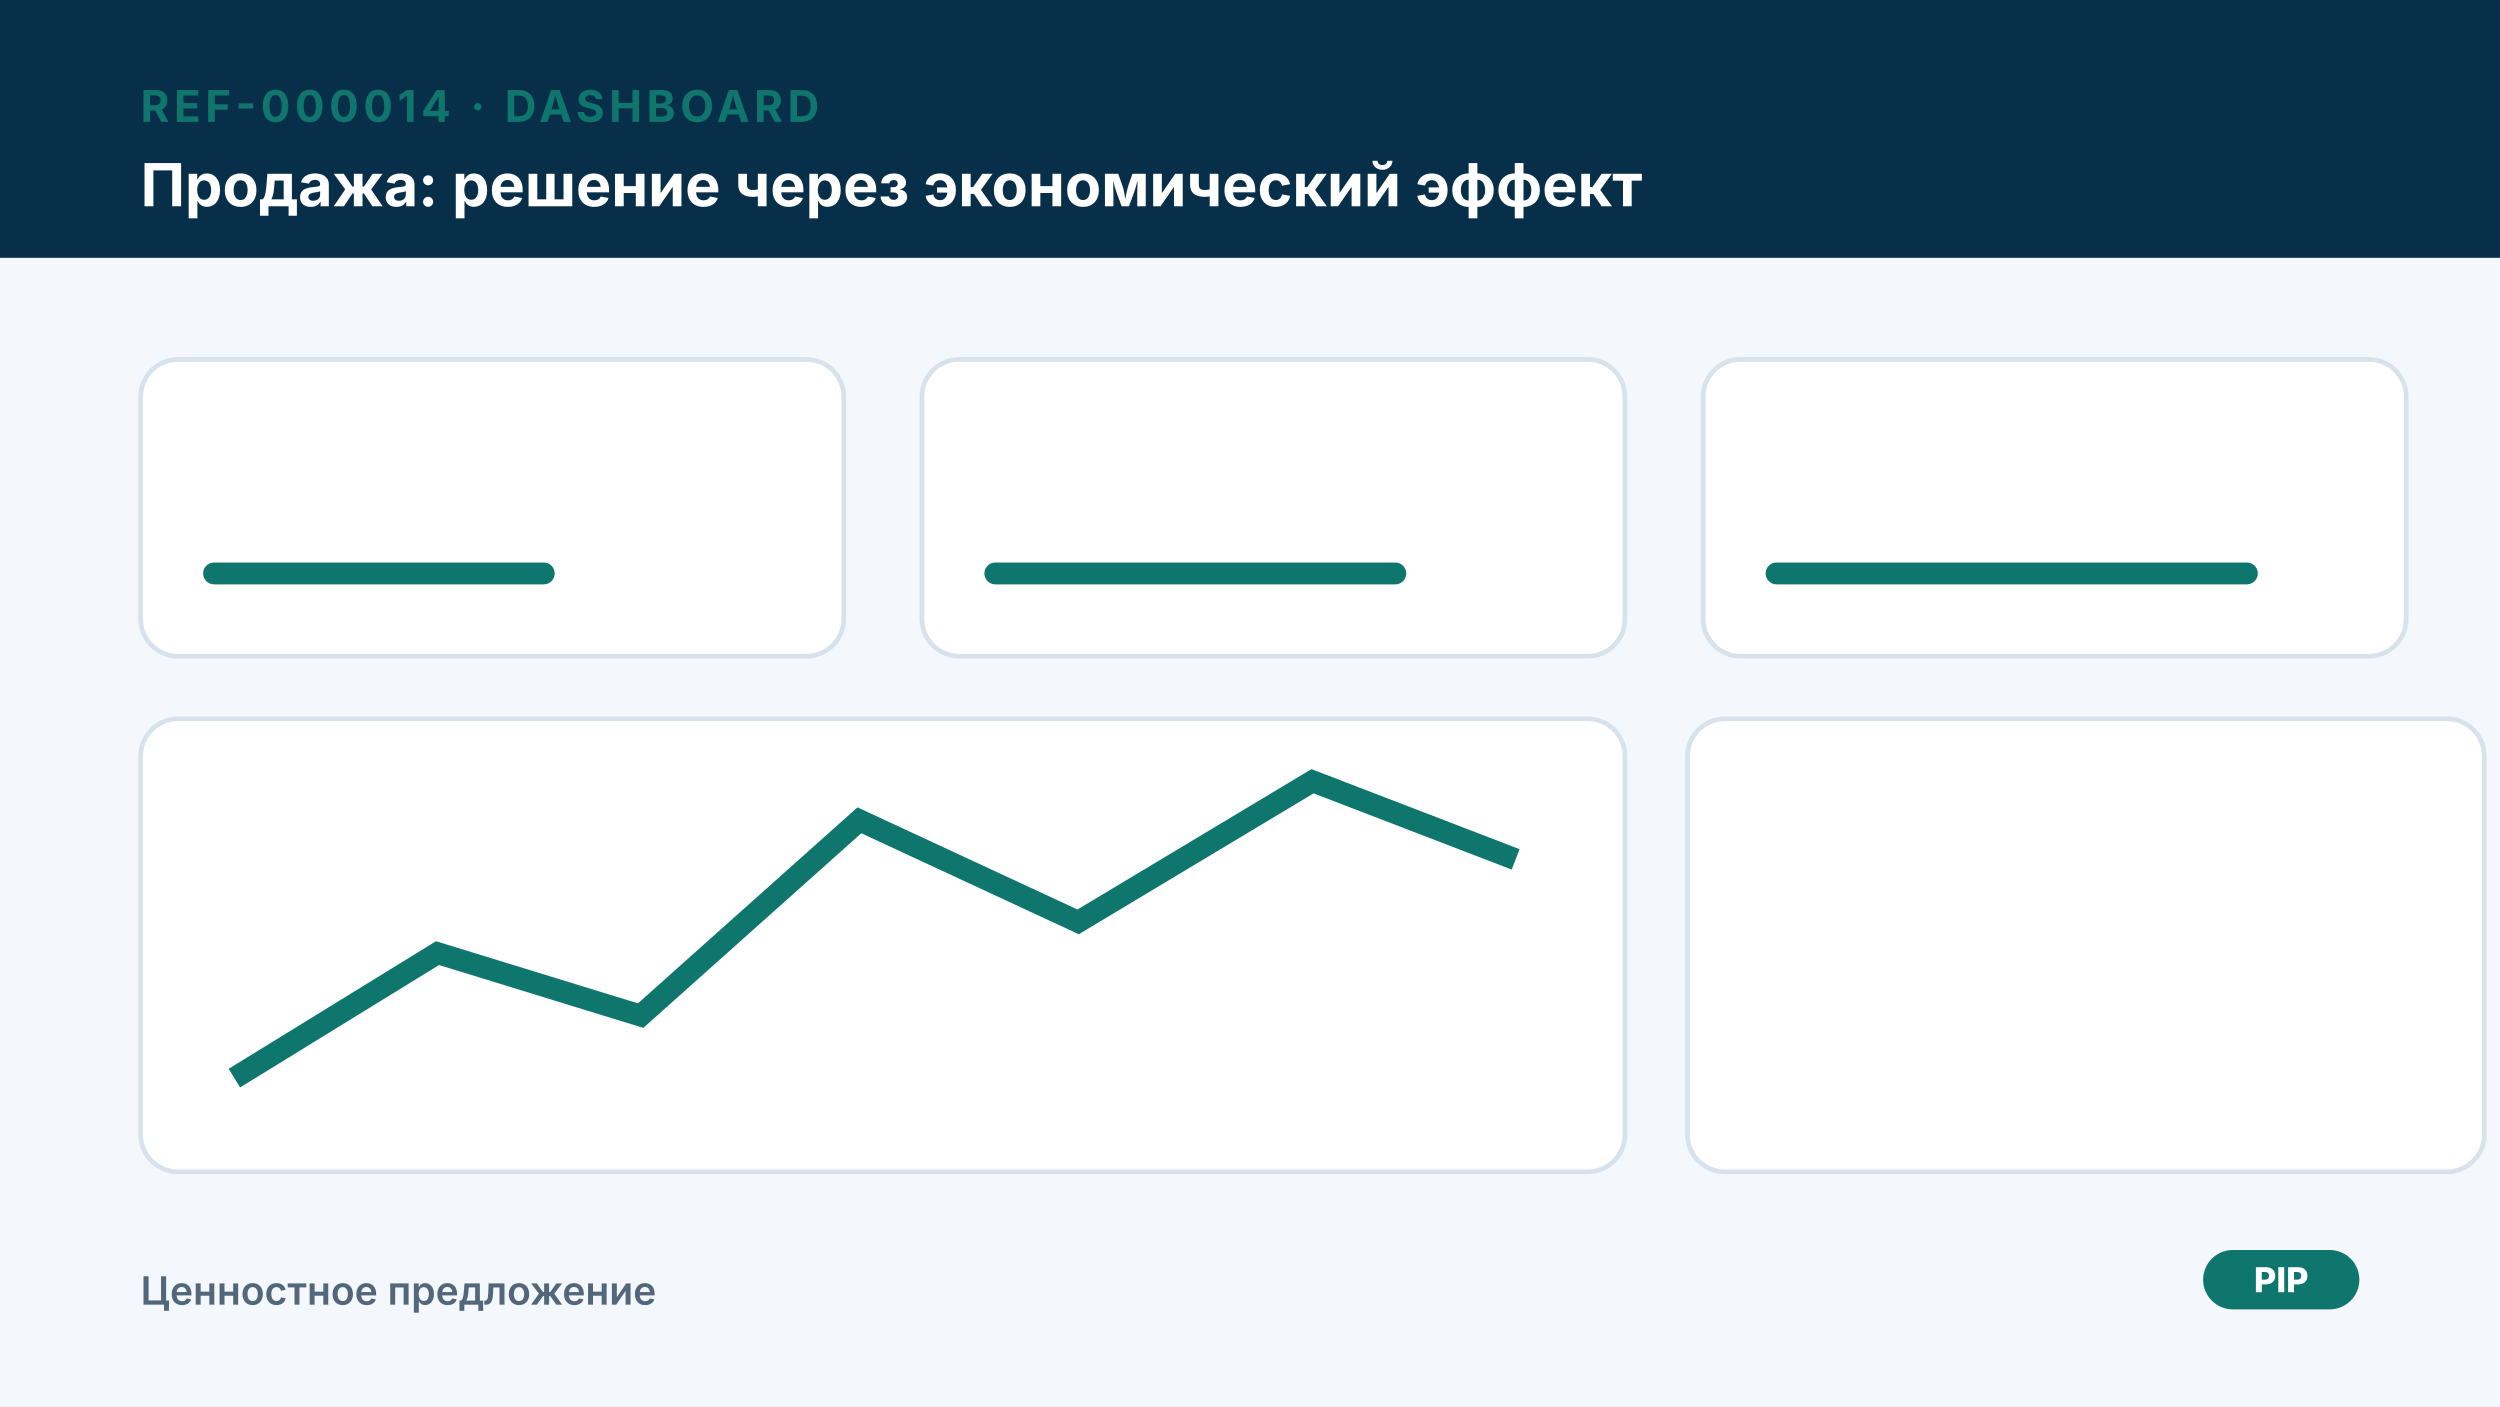
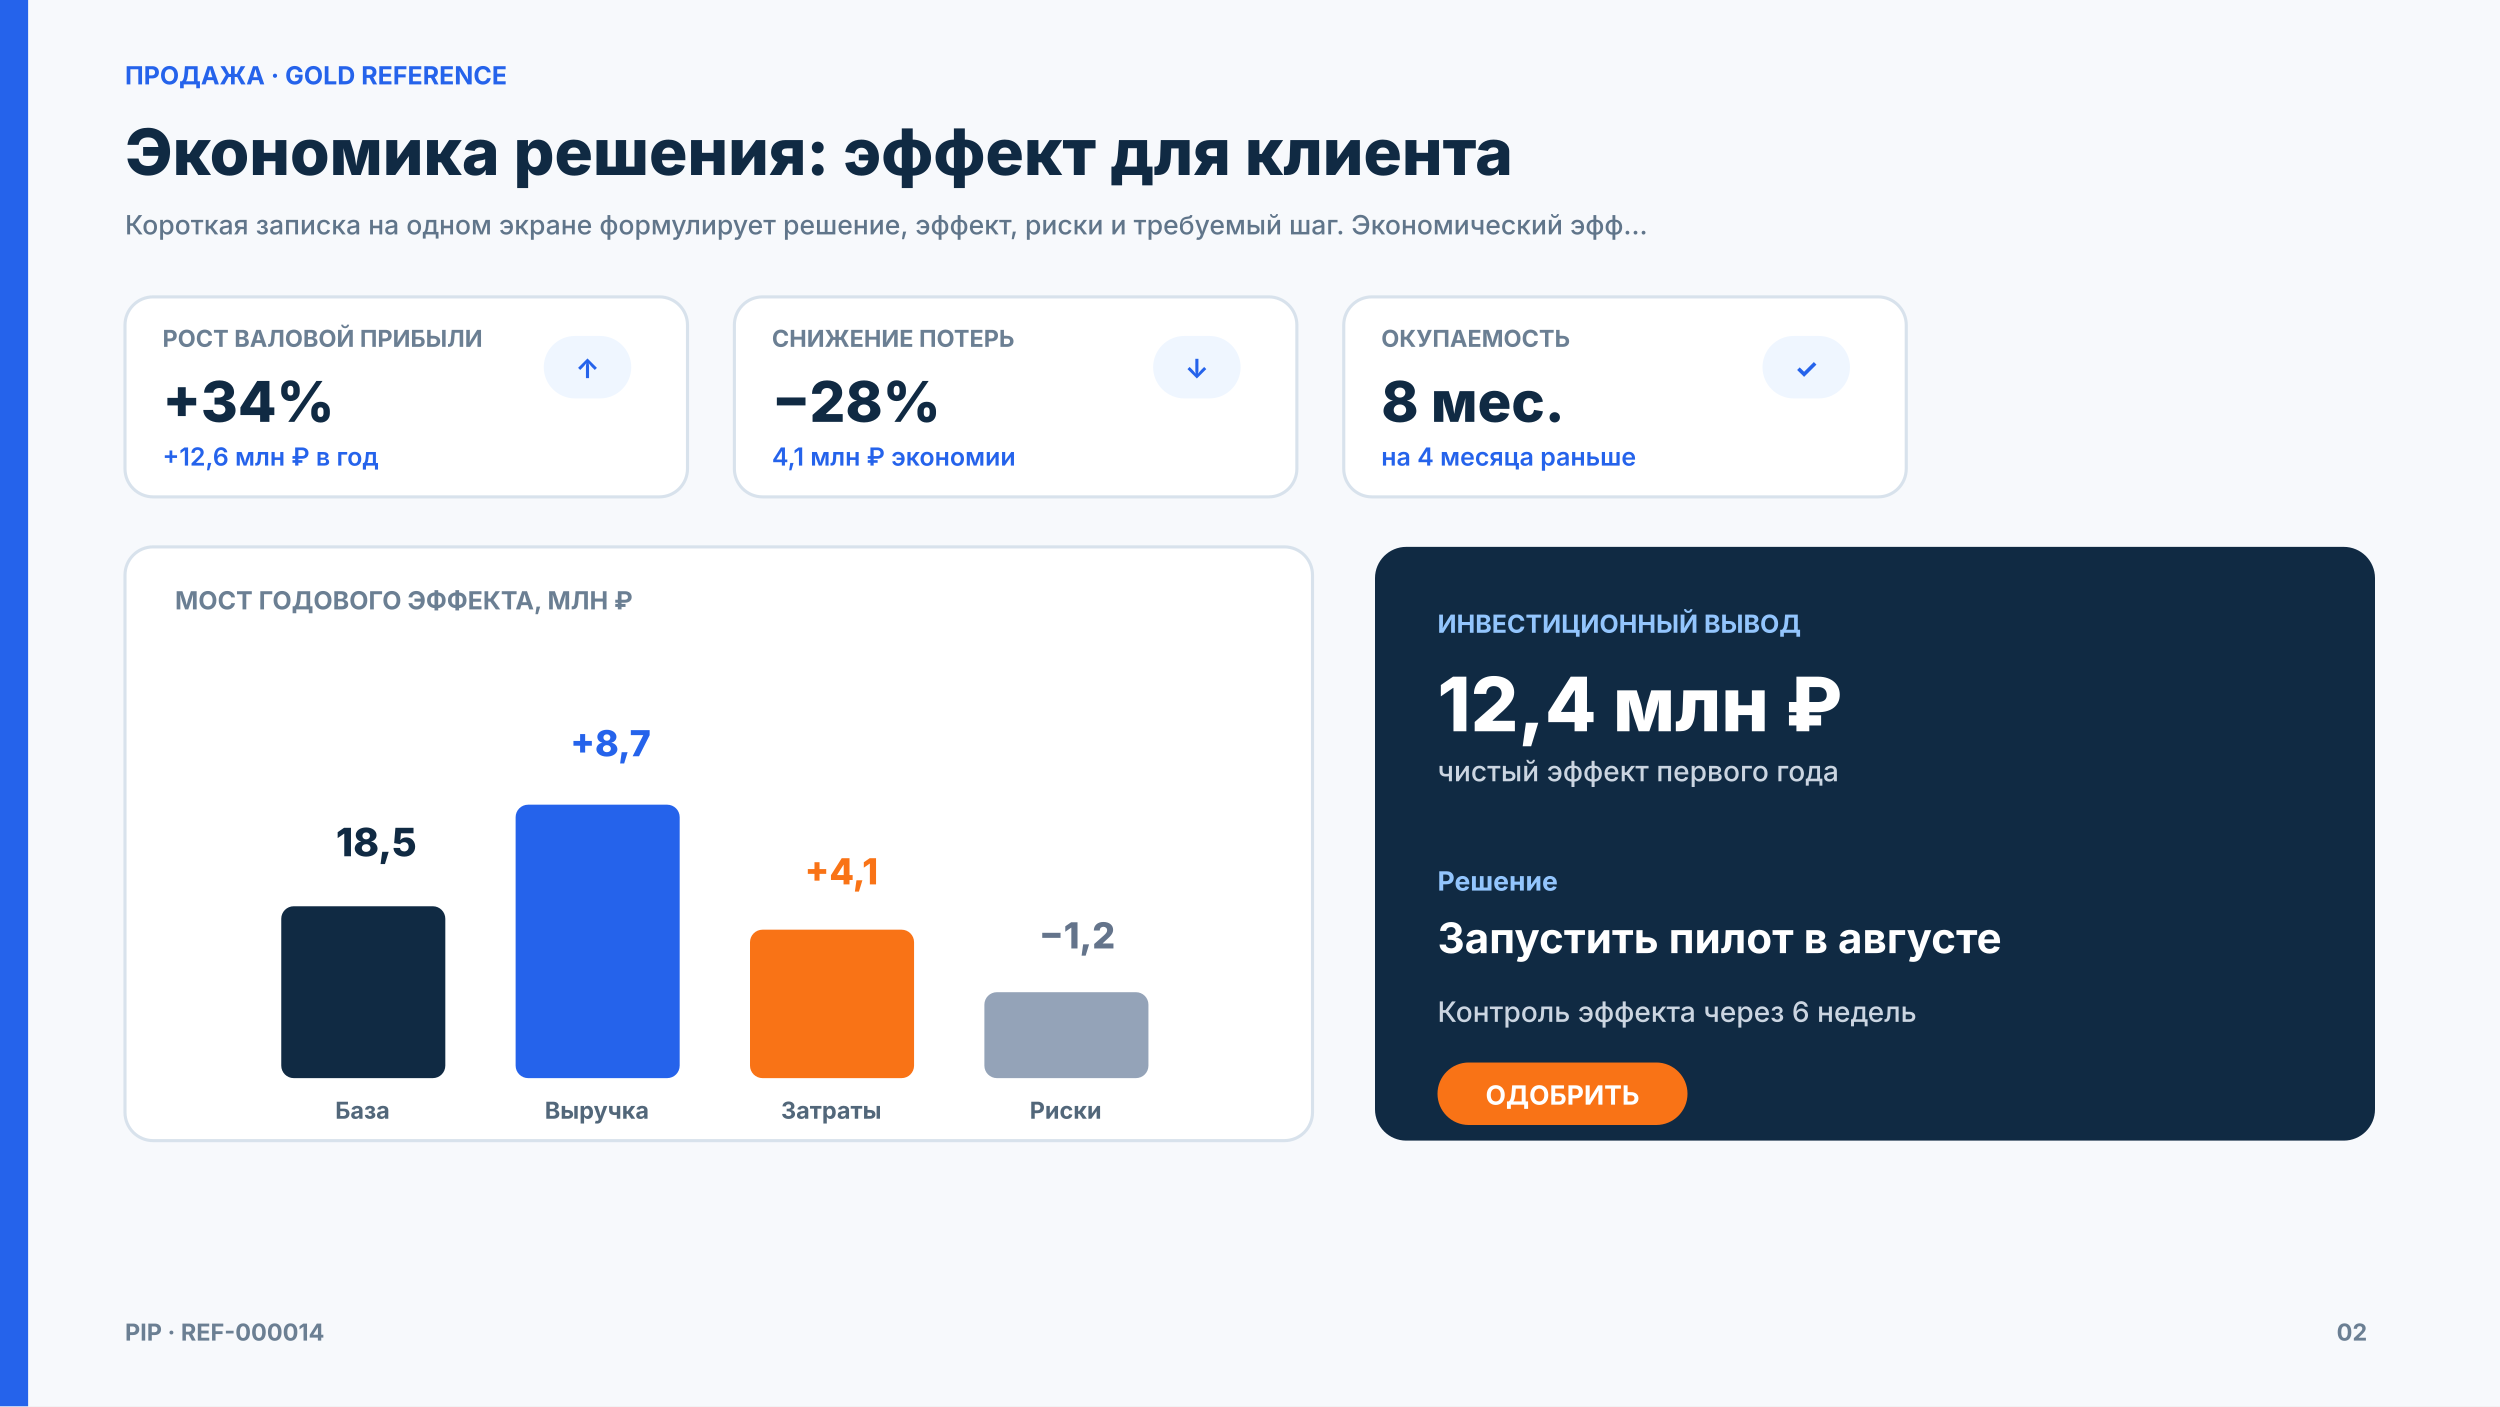
- <svg xmlns="http://www.w3.org/2000/svg" viewBox="0 0 1600 900" role="img" aria-labelledby="title description">
-   <rect width="1600" height="900" fill="#F4F7FB" />
-   <rect width="1600" height="165" fill="#082F49" />
-   <text x="90" y="78" font-family="Inter, Arial, sans-serif" font-size="28" font-weight="700" letter-spacing="3" fill="#0F766E">REF-000014 · DASHBOARD</text>
-   <text x="90" y="132" font-family="Inter, Arial, sans-serif" font-size="38" font-weight="700" fill="#FFFFFF">Продажа: решение через экономический эффект</text>
-   <rect x="90" y="230" width="450" height="190" rx="24" fill="#FFFFFF" stroke="#D8E2EC" stroke-width="3" />
-   <rect x="130" y="360" width="225" height="14" rx="7" fill="#0F766E" />
-   <rect x="590" y="230" width="450" height="190" rx="24" fill="#FFFFFF" stroke="#D8E2EC" stroke-width="3" />
-   <rect x="630" y="360" width="270" height="14" rx="7" fill="#0F766E" />
-   <rect x="1090" y="230" width="450" height="190" rx="24" fill="#FFFFFF" stroke="#D8E2EC" stroke-width="3" />
-   <rect x="1130" y="360" width="315" height="14" rx="7" fill="#0F766E" />
-   <rect x="90" y="460" width="950" height="290" rx="24" fill="#FFFFFF" stroke="#D8E2EC" stroke-width="3" />
-   <rect x="1080" y="460" width="510" height="290" rx="24" fill="#FFFFFF" stroke="#D8E2EC" stroke-width="3" />
-   <path d="M150 690 L280 610 L410 650 L550 525 L690 590 L840 500 L970 550" fill="none" stroke="#0F766E" stroke-width="14" />
-   <text x="90" y="835" font-family="Inter, Arial, sans-serif" font-size="25" font-weight="600" fill="#52677A">Ценностное предложение</text>
-   <rect x="1410" y="800" width="100" height="38" rx="19" fill="#0F766E" />
-   <text x="1460" y="827" text-anchor="middle" font-family="Inter, Arial, sans-serif" font-size="22" font-weight="800" fill="#FFFFFF">PIP</text>
+ <svg xmlns="http://www.w3.org/2000/svg" viewBox="0 0 1600 900" role="img" aria-labelledby="title description" data-gold="true" data-layout="gold-02">
+   <rect width="1600" height="900" fill="#F7F9FC" />
+   <rect x="0" y="0" width="18" height="900" fill="#2563EB" />
+   <text x="80" y="54" font-family="Inter, Arial, sans-serif" font-size="16" font-weight="750" fill="#2563EB" text-anchor="start">ПРОДАЖА · GOLD REFERENCE</text>
+   <text x="80" y="112" font-family="Inter, Arial, sans-serif" font-size="41" font-weight="800" fill="#102A43" text-anchor="start">Экономика решения: эффект для клиента</text>
+   <text x="80" y="150" font-family="Inter, Arial, sans-serif" font-size="17" font-weight="500" fill="#60758A" text-anchor="start">Короткая записка на одном экране формулирует решение, эффект, риски и требуемый шаг. Экономический эфф…</text>
+   <rect x="80" y="190" width="360" height="128" rx="18" fill="#FFFFFF" stroke="#D8E2EC" stroke-width="2" />
+   <text x="104" y="222" font-family="Inter, Arial, sans-serif" font-size="15" font-weight="700" fill="#6B7F93" text-anchor="start">РОСТ ВАЛОВОЙ ПРИБЫЛИ</text>
+   <text x="104" y="270" font-family="Inter, Arial, sans-serif" font-size="36" font-weight="800" fill="#102A43" text-anchor="start">+34%</text>
+   <rect x="348" y="215" width="56" height="40" rx="20" fill="#EFF6FF" stroke="#EFF6FF" stroke-width="0" />
+   <text x="376" y="242" font-family="Inter, Arial, sans-serif" font-size="17" font-weight="700" fill="#2563EB" text-anchor="middle">↑</text>
+   <text x="104" y="298" font-family="Inter, Arial, sans-serif" font-size="16" font-weight="600" fill="#2563EB" text-anchor="start">+12,6 млн ₽ в год</text>
+   <rect x="470" y="190" width="360" height="128" rx="18" fill="#FFFFFF" stroke="#D8E2EC" stroke-width="2" />
+   <text x="494" y="222" font-family="Inter, Arial, sans-serif" font-size="15" font-weight="700" fill="#6B7F93" text-anchor="start">СНИЖЕНИЕ ПОТЕРЬ</text>
+   <text x="494" y="270" font-family="Inter, Arial, sans-serif" font-size="36" font-weight="800" fill="#102A43" text-anchor="start">−28%</text>
+   <rect x="738" y="215" width="56" height="40" rx="20" fill="#EFF6FF" stroke="#EFF6FF" stroke-width="0" />
+   <text x="766" y="242" font-family="Inter, Arial, sans-serif" font-size="17" font-weight="700" fill="#2563EB" text-anchor="middle">↓</text>
+   <text x="494" y="298" font-family="Inter, Arial, sans-serif" font-size="16" font-weight="600" fill="#2563EB" text-anchor="start">4,1 млн ₽ экономии</text>
+   <rect x="860" y="190" width="360" height="128" rx="18" fill="#FFFFFF" stroke="#D8E2EC" stroke-width="2" />
+   <text x="884" y="222" font-family="Inter, Arial, sans-serif" font-size="15" font-weight="700" fill="#6B7F93" text-anchor="start">ОКУПАЕМОСТЬ</text>
+   <text x="884" y="270" font-family="Inter, Arial, sans-serif" font-size="36" font-weight="800" fill="#102A43" text-anchor="start">8 мес.</text>
+   <rect x="1128" y="215" width="56" height="40" rx="20" fill="#EFF6FF" stroke="#EFF6FF" stroke-width="0" />
+   <text x="1156" y="242" font-family="Inter, Arial, sans-serif" font-size="17" font-weight="700" fill="#2563EB" text-anchor="middle">✓</text>
+   <text x="884" y="298" font-family="Inter, Arial, sans-serif" font-size="16" font-weight="600" fill="#2563EB" text-anchor="start">на 4 месяца раньше</text>
+   <rect x="80" y="350" width="760" height="380" rx="18" fill="#FFFFFF" stroke="#D8E2EC" stroke-width="2" />
+   <text x="112" y="390" font-family="Inter, Arial, sans-serif" font-size="16" font-weight="700" fill="#6B7F93" text-anchor="start">МОСТ ГОДОВОГО ЭФФЕКТА, МЛН ₽</text>
+   <rect x="180" y="580" width="105" height="110" rx="8" fill="#102A43" />
+   <text x="232" y="716" font-family="Inter, Arial, sans-serif" font-size="15" font-weight="650" fill="#52677A" text-anchor="middle">База</text>
+   <rect x="330" y="515" width="105" height="175" rx="8" fill="#2563EB" />
+   <text x="382" y="716" font-family="Inter, Arial, sans-serif" font-size="15" font-weight="650" fill="#52677A" text-anchor="middle">Выручка</text>
+   <rect x="480" y="595" width="105" height="95" rx="8" fill="#F97316" />
+   <text x="532" y="716" font-family="Inter, Arial, sans-serif" font-size="15" font-weight="650" fill="#52677A" text-anchor="middle">Затраты</text>
+   <rect x="630" y="635" width="105" height="55" rx="8" fill="#94A3B8" />
+   <text x="682" y="716" font-family="Inter, Arial, sans-serif" font-size="15" font-weight="650" fill="#52677A" text-anchor="middle">Риски</text>
+   <text x="215" y="548" font-family="Inter, Arial, sans-serif" font-size="25" font-weight="800" fill="#102A43" text-anchor="start">18,5</text>
+   <text x="365" y="484" font-family="Inter, Arial, sans-serif" font-size="23" font-weight="800" fill="#2563EB" text-anchor="start">+8,7</text>
+   <text x="515" y="566" font-family="Inter, Arial, sans-serif" font-size="23" font-weight="800" fill="#F97316" text-anchor="start">+4,1</text>
+   <text x="665" y="607" font-family="Inter, Arial, sans-serif" font-size="23" font-weight="800" fill="#64748B" text-anchor="start">−1,2</text>
+   <rect x="880" y="350" width="640" height="380" rx="20" fill="#102A43" stroke="#102A43" stroke-width="0" />
+   <text x="920" y="405" font-family="Inter, Arial, sans-serif" font-size="16" font-weight="700" fill="#93C5FD" text-anchor="start">ИНВЕСТИЦИОННЫЙ ВЫВОД</text>
+   <text x="920" y="468" font-family="Inter, Arial, sans-serif" font-size="48" font-weight="800" fill="#FFFFFF" text-anchor="start">12,4 млн ₽</text>
+   <text x="920" y="500" font-family="Inter, Arial, sans-serif" font-size="18" font-weight="500" fill="#CBD5E1" text-anchor="start">чистый эффект первого года</text>
+   <text x="920" y="570" font-family="Inter, Arial, sans-serif" font-size="17" font-weight="700" fill="#93C5FD" text-anchor="start">Решение</text>
+   <text x="920" y="610" font-family="Inter, Arial, sans-serif" font-size="27" font-weight="750" fill="#FFFFFF" text-anchor="start">Запустить пилот в августе</text>
+   <text x="920" y="654" font-family="Inter, Arial, sans-serif" font-size="18" font-weight="500" fill="#CBD5E1" text-anchor="start">Контроль эффекта через 6 недель</text>
+   <rect x="920" y="680" width="160" height="40" rx="20" fill="#F97316" stroke="#F97316" stroke-width="0" />
+   <text x="1000" y="707" font-family="Inter, Arial, sans-serif" font-size="17" font-weight="700" fill="#FFFFFF" text-anchor="middle">ОДОБРИТЬ</text>
+   <text x="80" y="858" font-family="Inter, Arial, sans-serif" font-size="15" font-weight="700" fill="#6B7F93" text-anchor="start">PIP · REF-000014</text>
+   <text x="1515" y="858" font-family="Inter, Arial, sans-serif" font-size="15" font-weight="700" fill="#6B7F93" text-anchor="end">02</text>
</svg>
